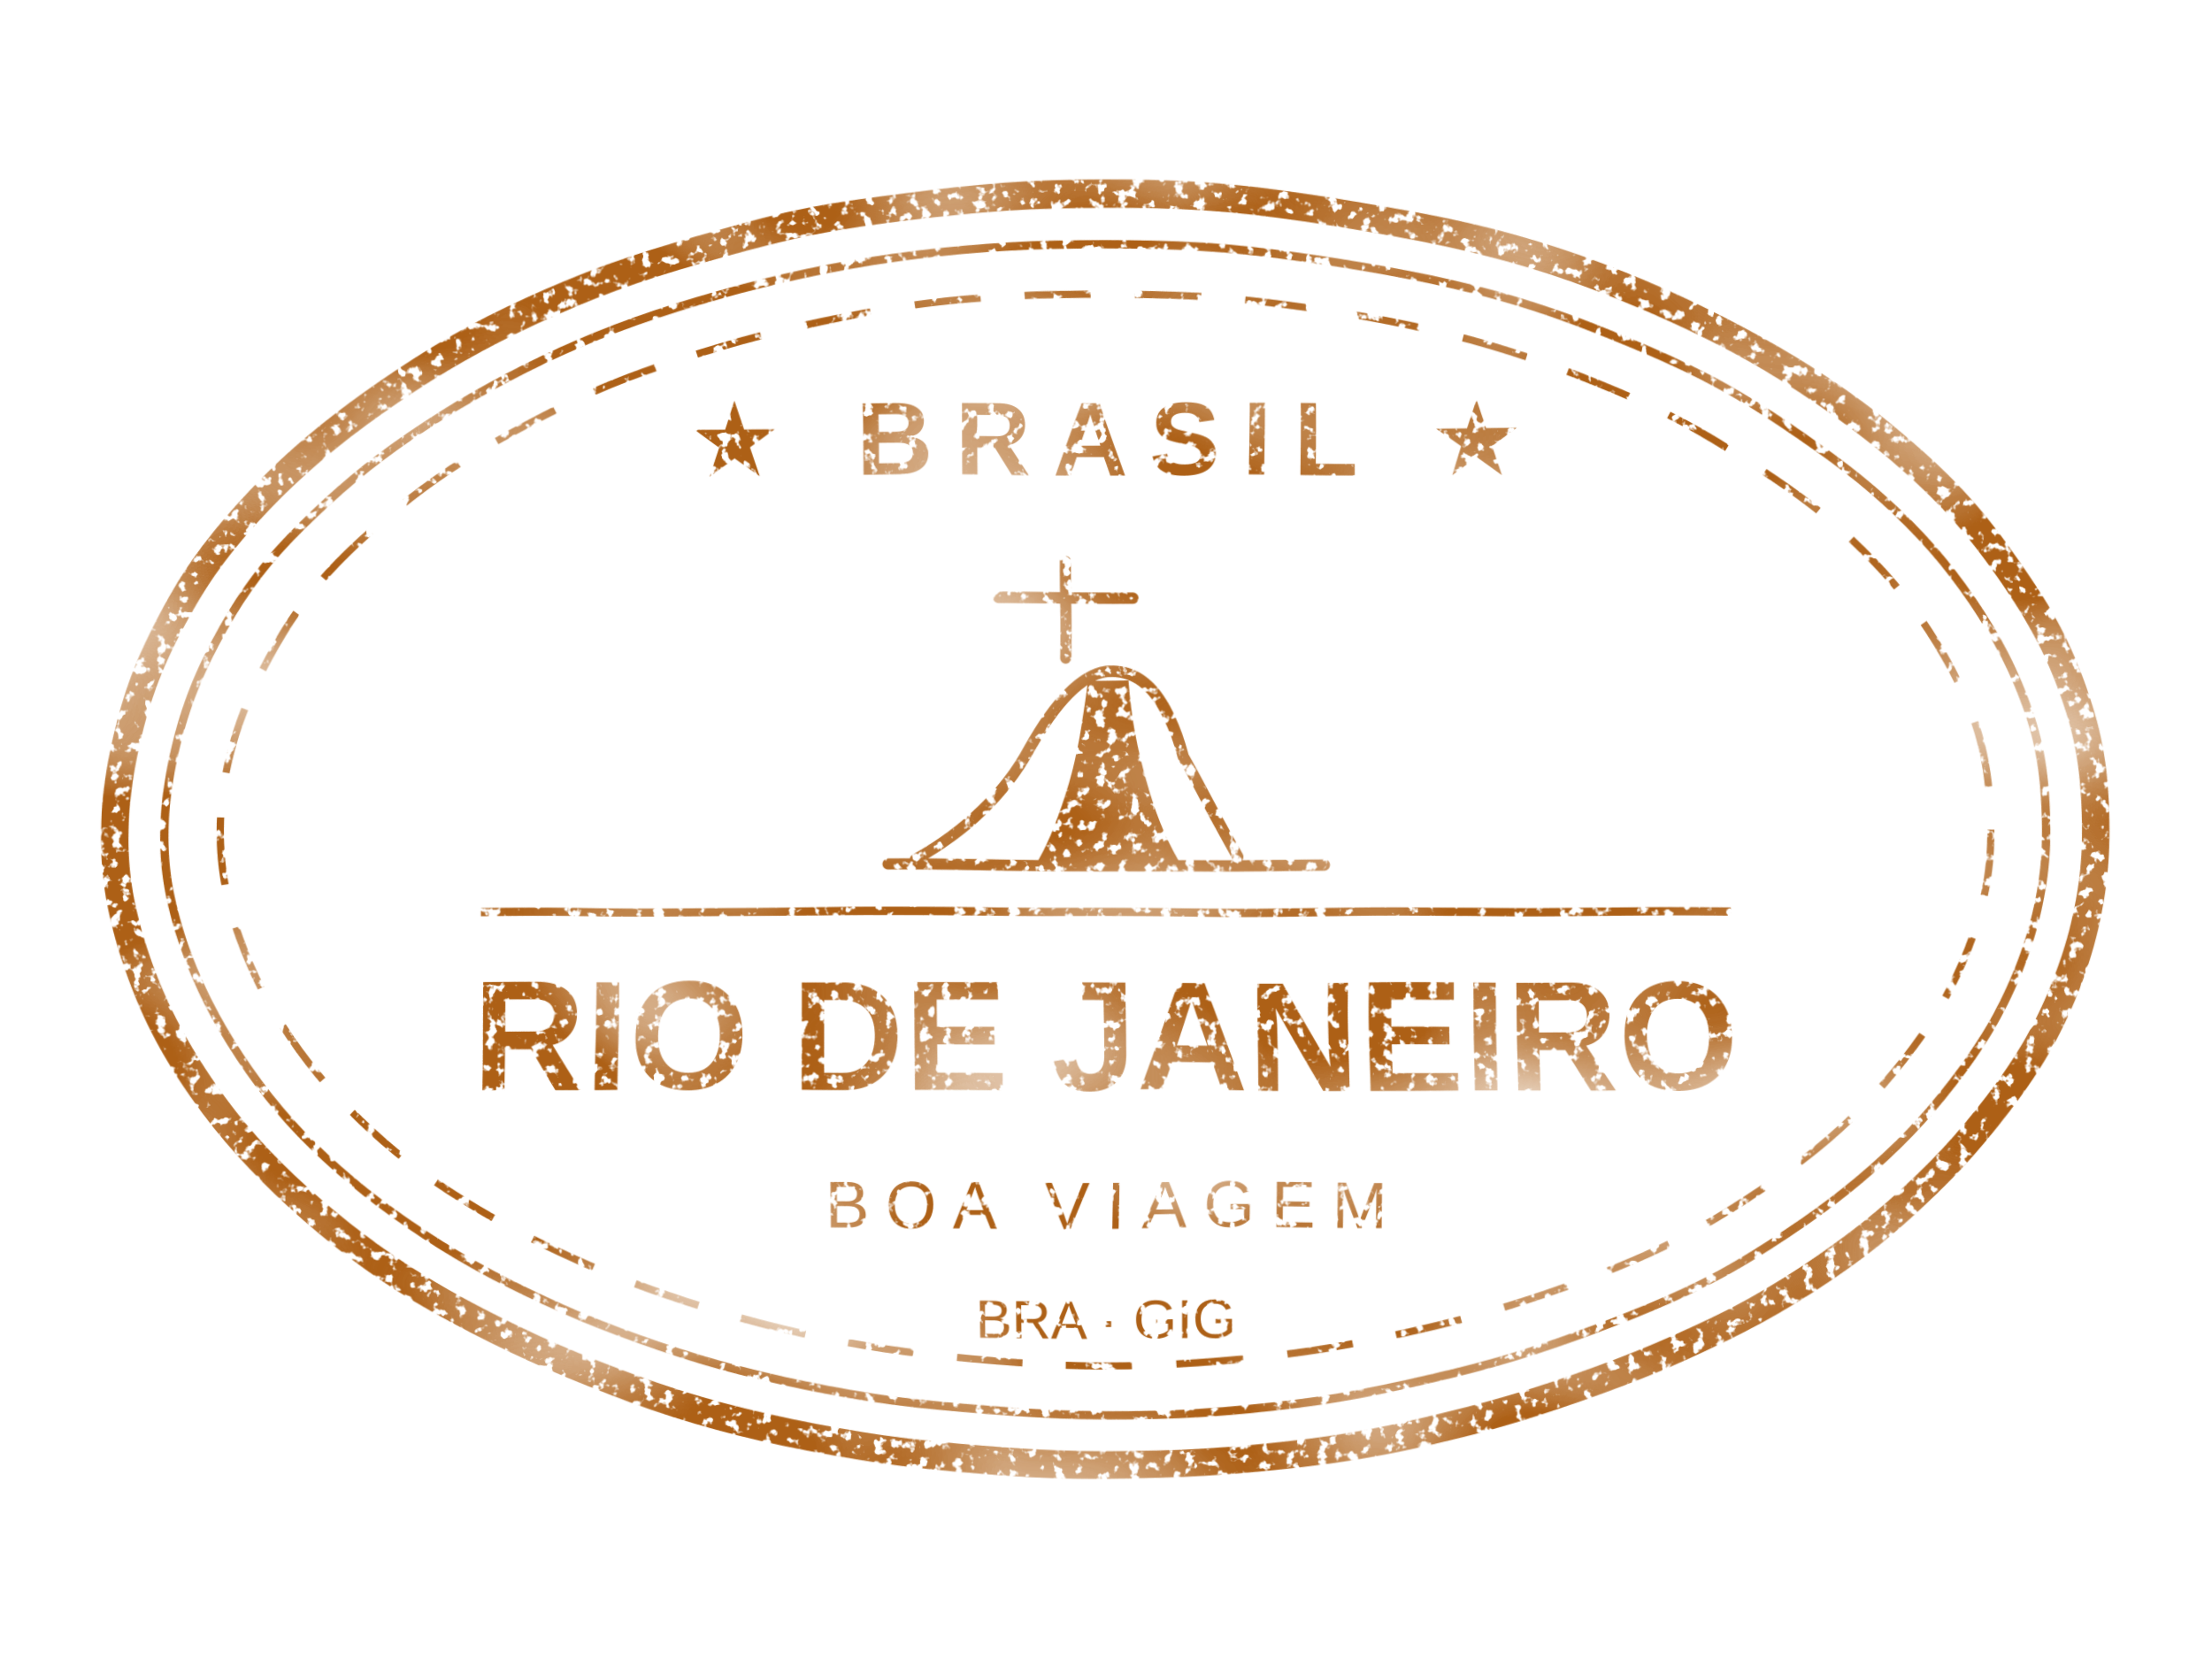
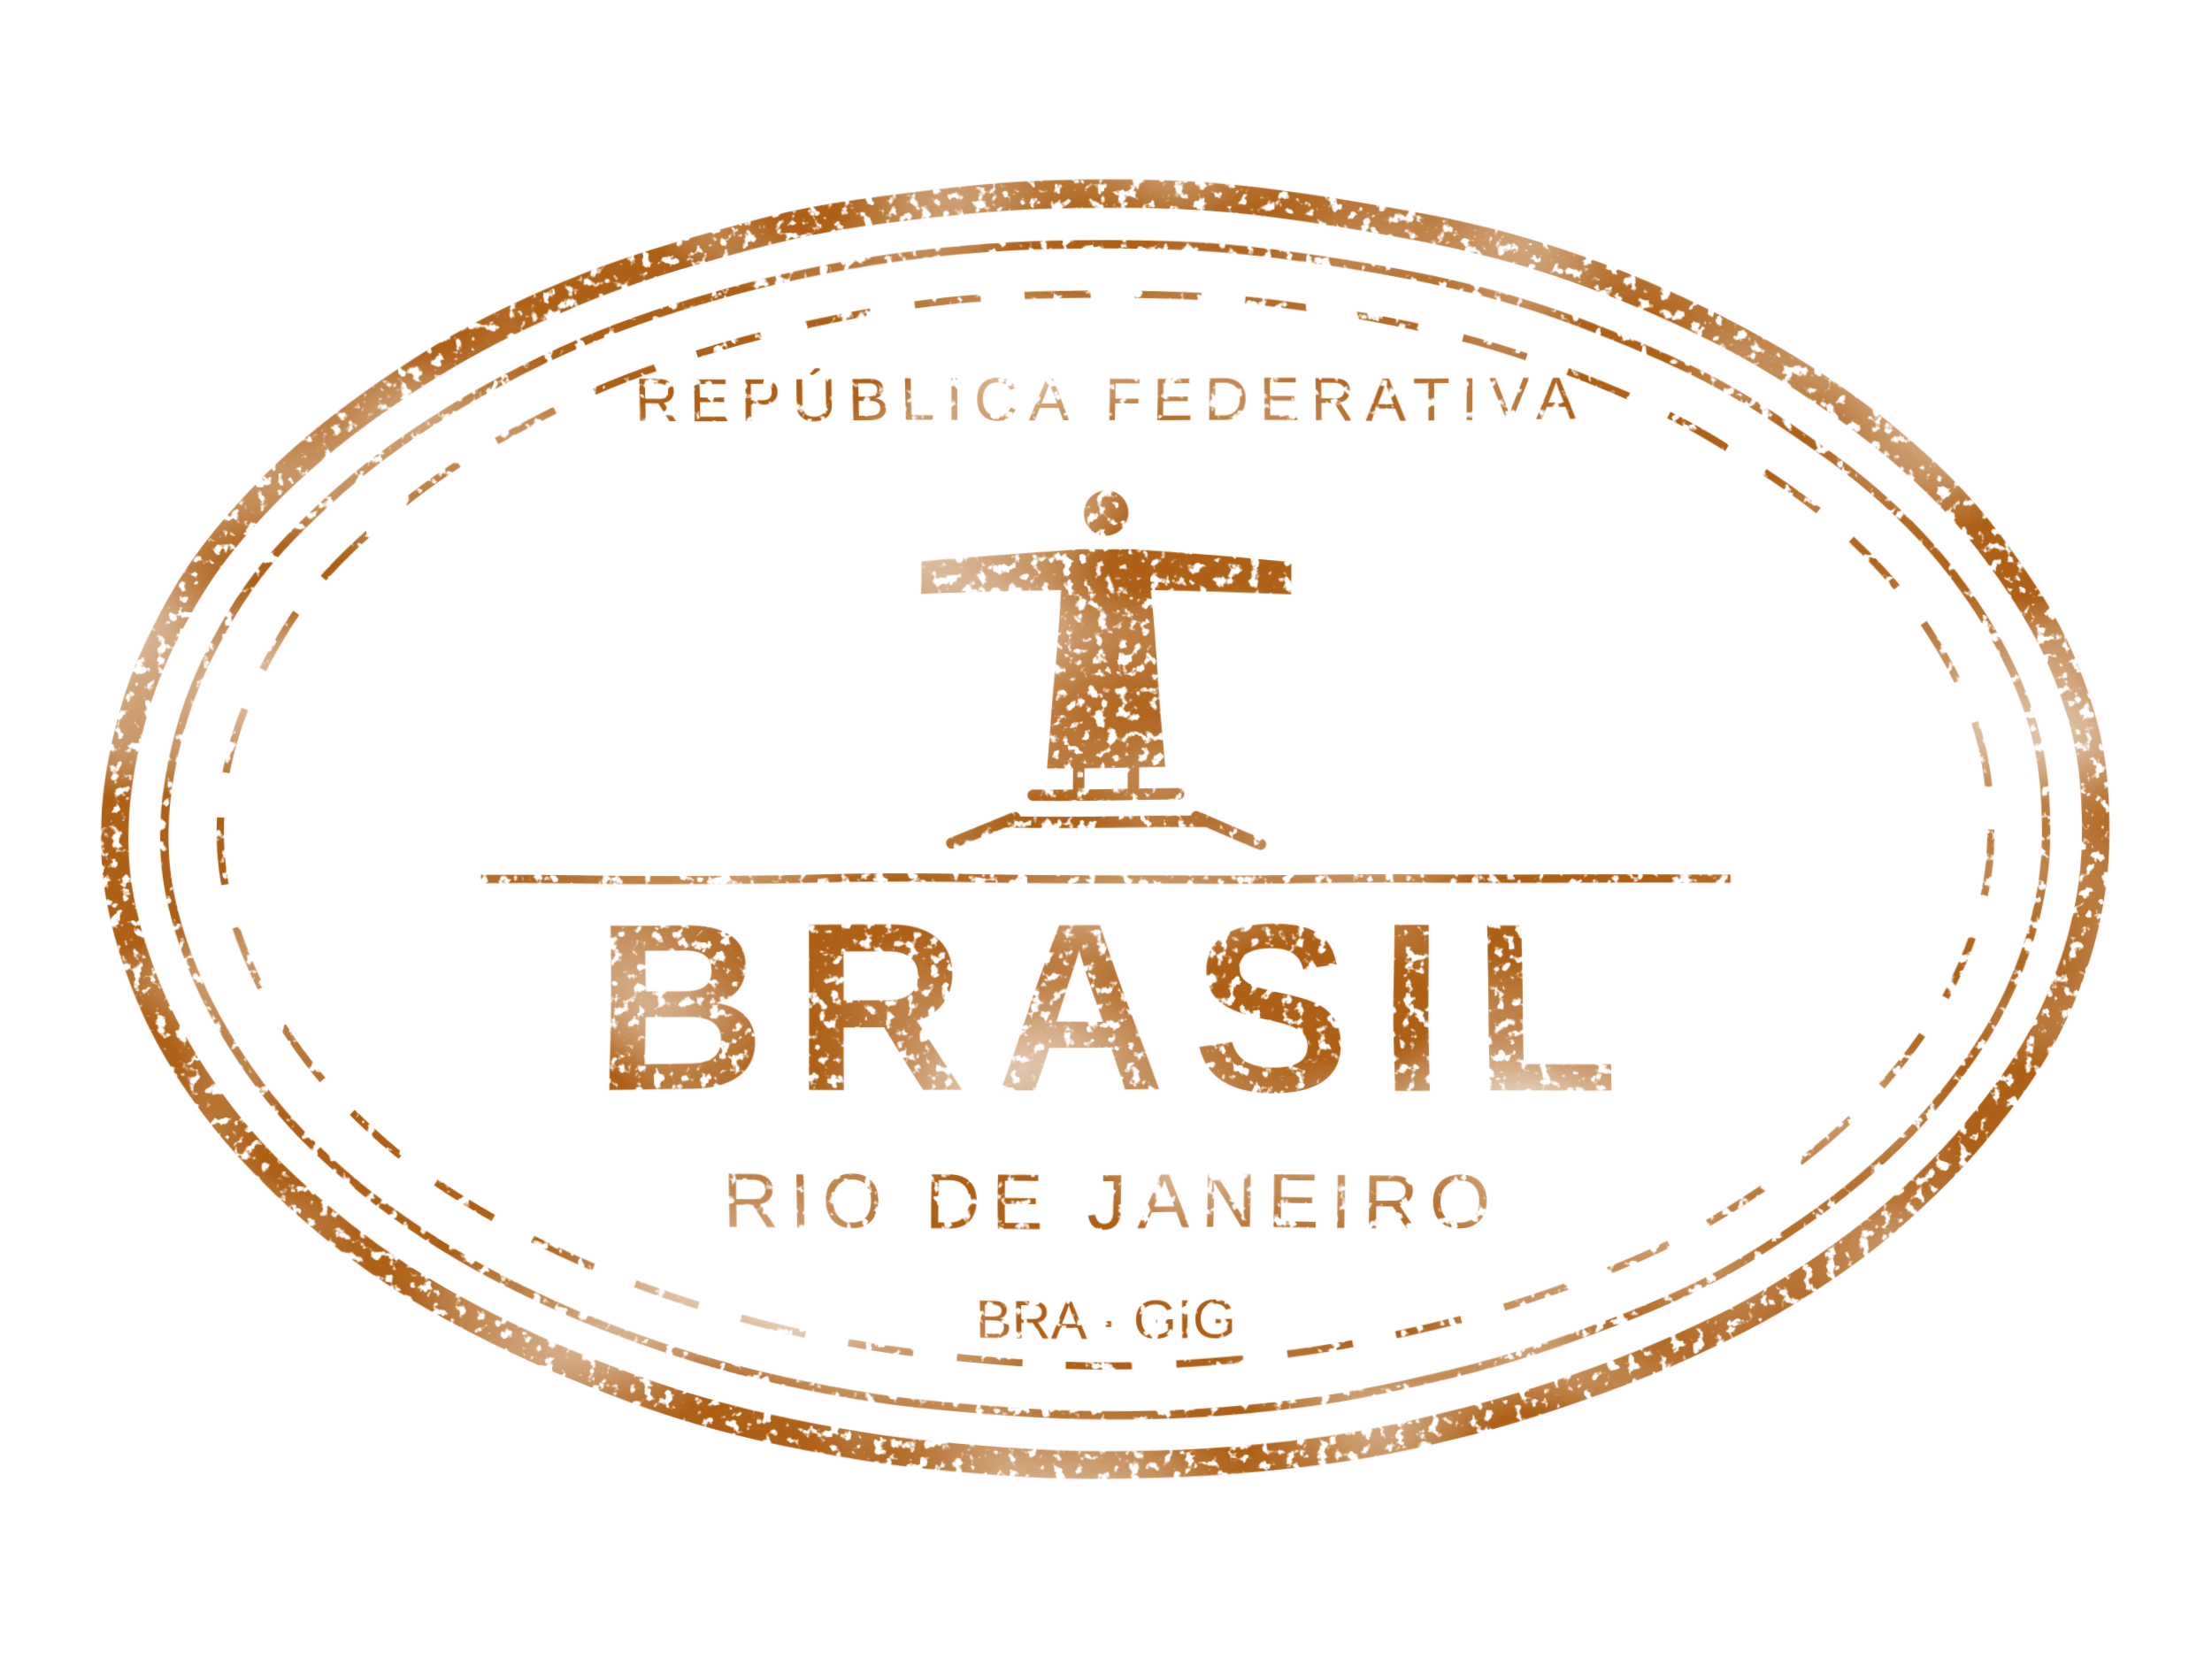
- <svg xmlns="http://www.w3.org/2000/svg" viewBox="0 0 400 300" width="400" height="300" role="img" aria-labelledby="title-BR">
+ <svg xmlns="http://www.w3.org/2000/svg" viewBox="0 0 400 300" width="400" height="300" role="img" aria-labelledby="title-br">
  <defs>
    <filter id="ink-br-worn" x="-5%" y="-5%" width="110%" height="110%" color-interpolation-filters="sRGB">
      <feTurbulence type="fractalNoise" baseFrequency=".5" numOctaves="3" seed="17" result="grain" />
      <feColorMatrix in="grain" type="matrix" values="0 0 0 0 1 0 0 0 0 1 0 0 0 0 1 1 0 0 0 0" />
      <feComponentTransfer>
        <feFuncA type="linear" slope="10" intercept="-3.3" />
      </feComponentTransfer>
      <feComposite in="SourceGraphic" operator="in" result="porous" />
      <feTurbulence type="fractalNoise" baseFrequency=".019 .027" numOctaves="2" seed="41" result="pressure" />
      <feColorMatrix type="matrix" values="0 0 0 0 1 0 0 0 0 1 0 0 0 0 1 1 0 0 0 0" />
      <feComponentTransfer>
        <feFuncA type="linear" slope="1.8" intercept="-.05" />
      </feComponentTransfer>
      <feComposite in="porous" operator="in" result="ink" />
      <feDisplacementMap in="ink" in2="pressure" scale="1.15" xChannelSelector="R" yChannelSelector="G" />
      <feGaussianBlur stdDeviation=".12" />
    </filter>
  </defs>
  <g filter="url(#ink-br-worn)" color="#ad6016" fill="currentColor" font-family="Arial,Helvetica,sans-serif" text-anchor="middle">
    <g fill="none" stroke="currentColor">
      <ellipse cx="200" cy="150" rx="179" ry="115" stroke-width="5" />
      <ellipse cx="200" cy="150" rx="170" ry="106" stroke-width="1.5" />
      <ellipse cx="200" cy="150" rx="160" ry="97" stroke-dasharray="12 8" stroke-width="1.3" />
    </g>
-     <text x="200" y="86" font-size="19" letter-spacing="4" font-weight="700">★  BRASIL  ★</text>
-     <g transform="translate(200 136) scale(0.82)" fill="none" stroke="currentColor" stroke-width="2.5" stroke-linecap="round" stroke-linejoin="round">
-       <path d="M-42 24Q-25 14-17-1Q-8-17 0-18Q12-19 17 1L29 23M-48 25H48M-9-21V-42M-24-34H6" />
-       <path d="M-4-16Q-7 10-15 24H16Q7 8 5-16" fill="currentColor" stroke="none" />
+     <text x="200" y="76" font-size="11" letter-spacing="2">REPÚBLICA FEDERATIVA</text>
+     <g transform="translate(200 119) scale(0.82)" fill="none" stroke="currentColor" stroke-width="2.5" stroke-linecap="round" stroke-linejoin="round">
+       <circle cy="-32" r="5" fill="currentColor" stroke="none" />
+       <path d="M-6-24L-41-21V-14L-10-15L-13 24H13L10-15L41-14V-21L6-24Z" fill="currentColor" stroke="none" />
+       <path d="M0-19V20M-6 23V29M6 23V29M-16 30H16M-22 36H22M-34 41L-20 35M20 35L34 41" />
    </g>
-     <path d="M87 165H313" fill="none" stroke="currentColor" stroke-width="1.5" />
-     <text x="200" y="197" font-size="28" font-weight="900" textLength="274" lengthAdjust="spacingAndGlyphs">RIO DE JANEIRO</text>
-     <text x="200" y="222" font-size="12" letter-spacing="3">BOA VIAGEM</text>
+     <path d="M87 159H313" fill="none" stroke="currentColor" stroke-width="1.5" />
+     <text x="200" y="197" font-size="43" font-weight="900" letter-spacing="5">BRASIL</text>
+     <text x="200" y="222" font-size="14" letter-spacing="2">RIO DE JANEIRO</text>
    <text x="200" y="242" font-size="10">BRA · GIG</text>
  </g>
</svg>
